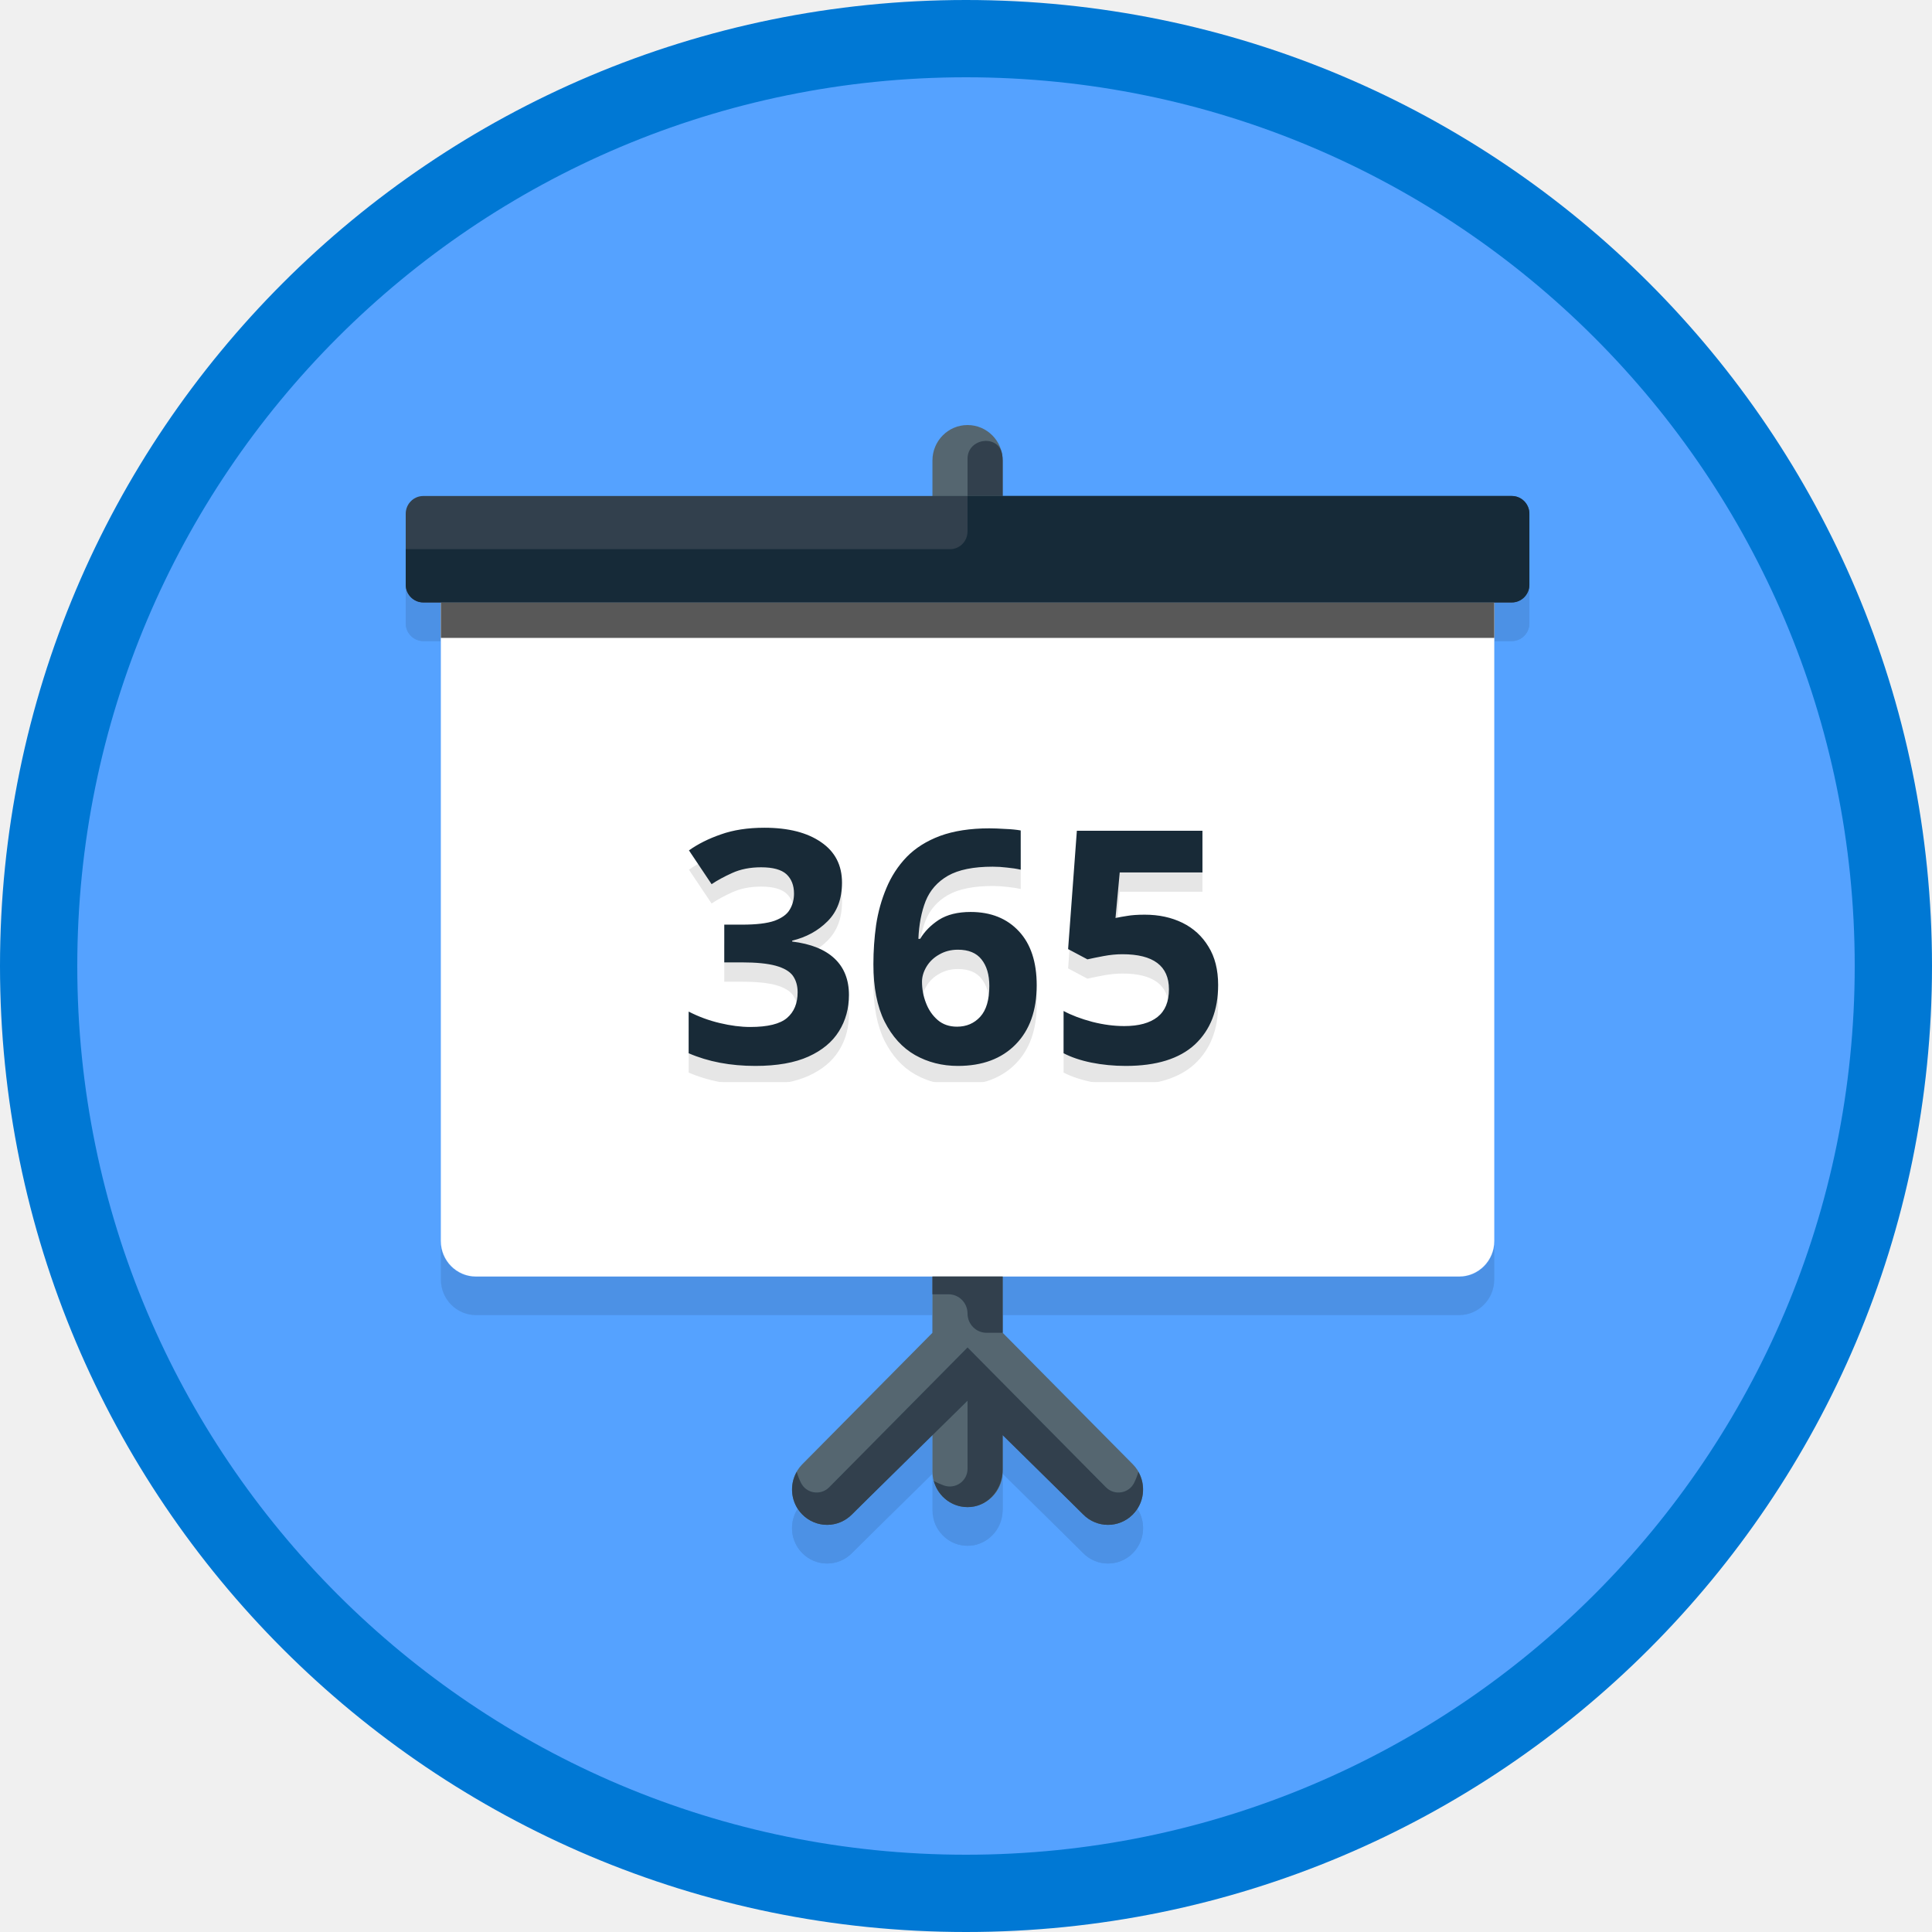
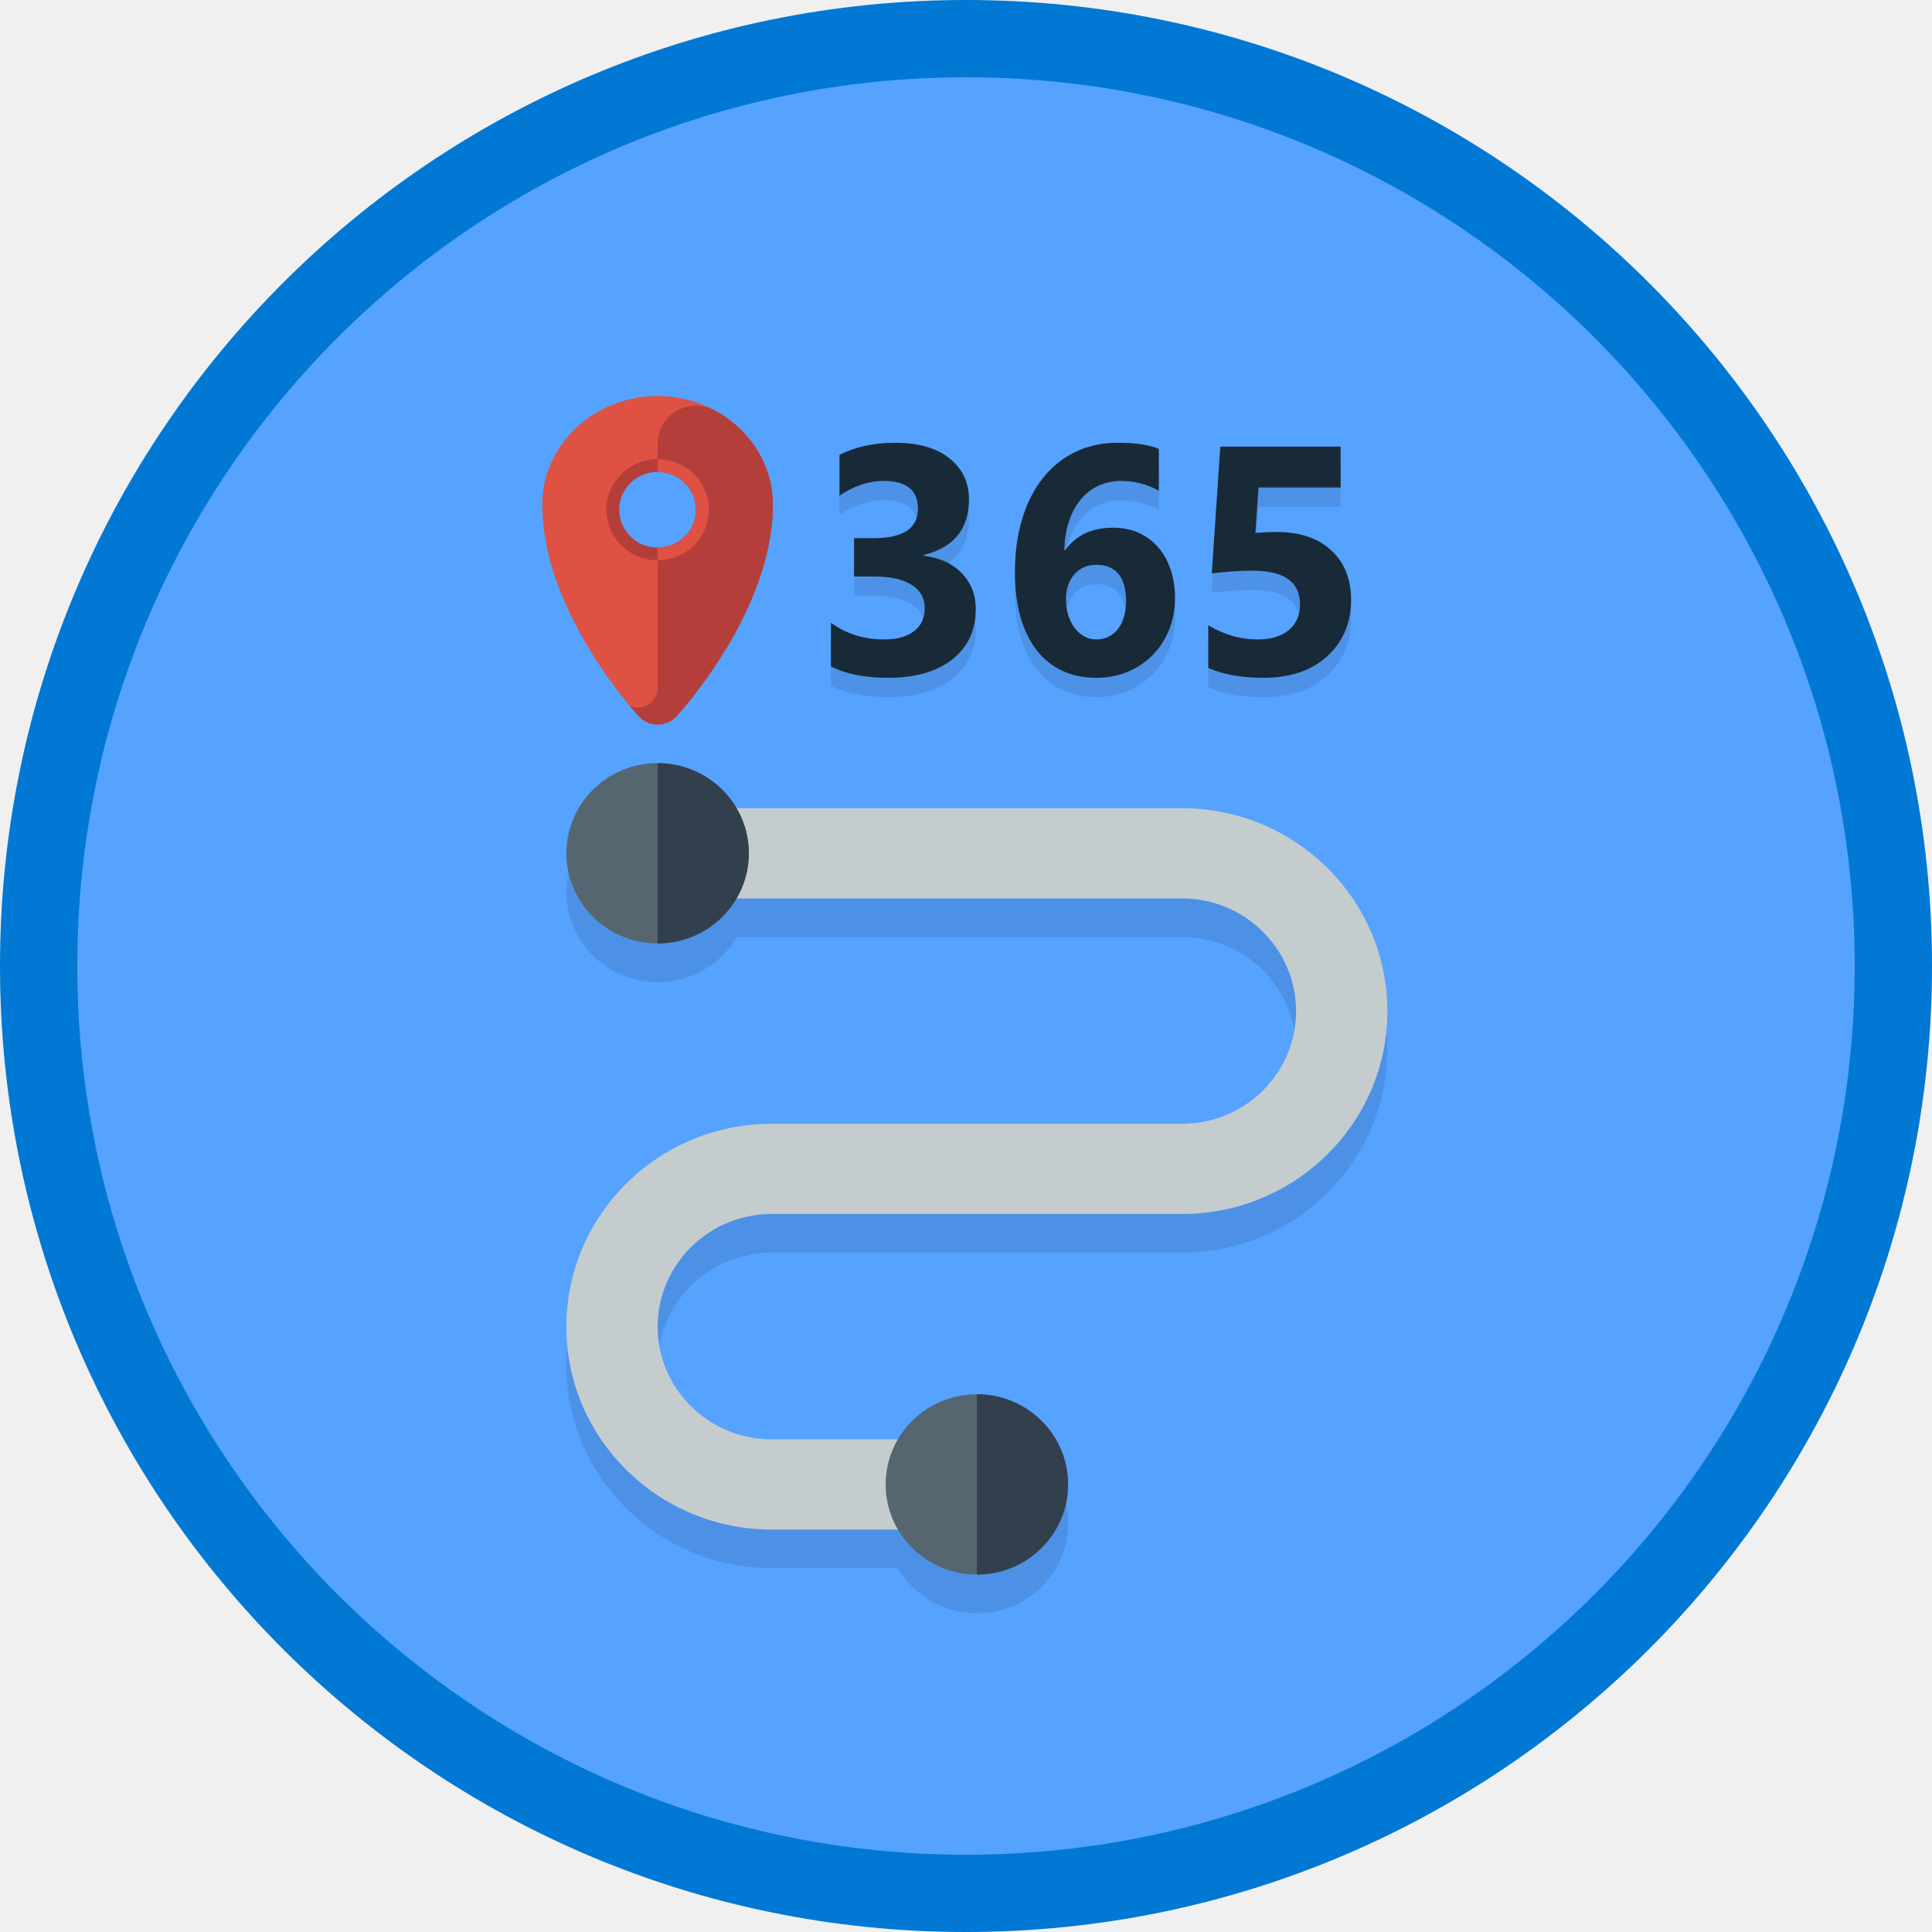
<svg xmlns="http://www.w3.org/2000/svg" xmlns:xlink="http://www.w3.org/1999/xlink" width="100px" height="100px" viewBox="0 0 100 100" version="1.1">
  <defs>
    <rect id="path-1" x="0" y="0" width="96" height="96" rx="48" />
-     <filter x="-6.8%" y="-7.0%" width="113.6%" height="114.0%" filterUnits="objectBoundingBox" id="filter-3">
+     <filter x="-9.3%" y="-9.5%" width="118.6%" height="119.0%" filterUnits="objectBoundingBox" id="filter-3">
      <feOffset dx="0" dy="2" in="SourceAlpha" result="shadowOffsetOuter1" />
-       <feColorMatrix values="0 0 0 0 0   0 0 0 0 0   0 0 0 0 0  0 0 0 0.1 0" type="matrix" in="shadowOffsetOuter1" result="shadowMatrixOuter1" />
+       <feColorMatrix values="0 0 0 0 0   0 0 0 0 0   0 0 0 0 0  0 0 0 0.101 0" type="matrix" in="shadowOffsetOuter1" result="shadowMatrixOuter1" />
      <feMerge>
        <feMergeNode in="shadowMatrixOuter1" />
        <feMergeNode in="SourceGraphic" />
      </feMerge>
    </filter>
-     <text id="text-4" font-family="SegoeUI-Bold, Segoe UI" font-size="16.8" font-weight="bold" fill="#182A37">
-       <tspan x="33.005" y="53">365</tspan>
-     </text>
-     <filter x="-0.9%" y="-2.3%" width="101.8%" height="109.1%" filterUnits="objectBoundingBox" id="filter-5">
+     <path d="M41.009,32.492 L41.009,30.236 C41.796,30.81 42.715,31.097 43.765,31.097 C44.427,31.097 44.942,30.955 45.311,30.671 C45.68,30.387 45.865,29.99 45.865,29.481 C45.865,28.956 45.637,28.552 45.18,28.267 C44.723,27.983 44.096,27.841 43.297,27.841 L42.206,27.841 L42.206,25.856 L43.215,25.856 C44.747,25.856 45.512,25.347 45.512,24.33 C45.512,23.373 44.924,22.894 43.748,22.894 C42.961,22.894 42.195,23.149 41.452,23.657 L41.452,21.541 C42.277,21.125 43.24,20.917 44.339,20.917 C45.542,20.917 46.479,21.188 47.149,21.729 C47.819,22.271 48.154,22.974 48.154,23.838 C48.154,25.374 47.374,26.337 45.816,26.725 L45.816,26.766 C46.647,26.87 47.303,27.172 47.784,27.673 C48.266,28.173 48.506,28.787 48.506,29.514 C48.506,30.613 48.104,31.483 47.3,32.123 C46.497,32.763 45.386,33.083 43.97,33.083 C42.756,33.083 41.769,32.886 41.009,32.492 Z M58.818,28.965 C58.818,29.544 58.716,30.086 58.514,30.589 C58.312,31.092 58.03,31.528 57.669,31.897 C57.308,32.266 56.879,32.556 56.381,32.767 C55.884,32.977 55.34,33.083 54.749,33.083 C54.087,33.083 53.495,32.96 52.973,32.713 C52.451,32.467 52.009,32.111 51.648,31.643 C51.287,31.175 51.011,30.603 50.82,29.924 C50.628,29.246 50.532,28.478 50.532,27.619 C50.532,26.608 50.657,25.69 50.906,24.867 C51.155,24.044 51.51,23.34 51.972,22.755 C52.434,22.17 52.993,21.717 53.65,21.397 C54.306,21.077 55.044,20.917 55.865,20.917 C56.772,20.917 57.478,21.024 57.981,21.237 L57.981,23.403 C57.385,23.064 56.734,22.894 56.029,22.894 C55.591,22.894 55.195,22.979 54.839,23.149 C54.484,23.318 54.179,23.559 53.924,23.871 C53.67,24.182 53.471,24.558 53.326,24.998 C53.181,25.439 53.103,25.929 53.092,26.471 L53.141,26.471 C53.699,25.7 54.522,25.314 55.61,25.314 C56.097,25.314 56.537,25.402 56.931,25.577 C57.325,25.752 57.661,25.999 57.94,26.319 C58.219,26.639 58.435,27.023 58.588,27.472 C58.741,27.92 58.818,28.418 58.818,28.965 Z M56.283,29.129 C56.283,27.865 55.766,27.234 54.732,27.234 C54.497,27.234 54.284,27.278 54.093,27.365 C53.901,27.453 53.737,27.576 53.6,27.734 C53.464,27.893 53.358,28.08 53.285,28.296 C53.211,28.512 53.174,28.751 53.174,29.014 C53.174,29.304 53.212,29.574 53.289,29.826 C53.365,30.078 53.473,30.298 53.613,30.486 C53.752,30.675 53.918,30.824 54.109,30.933 C54.3,31.043 54.514,31.097 54.749,31.097 C54.984,31.097 55.196,31.05 55.385,30.954 C55.573,30.858 55.735,30.724 55.869,30.552 C56.003,30.38 56.105,30.172 56.176,29.929 C56.247,29.685 56.283,29.419 56.283,29.129 Z M60.54,32.574 L60.54,30.359 C61.344,30.851 62.2,31.097 63.108,31.097 C63.791,31.097 64.326,30.935 64.712,30.609 C65.097,30.284 65.29,29.842 65.29,29.285 C65.29,28.12 64.467,27.537 62.821,27.537 C62.214,27.537 61.514,27.584 60.721,27.677 L61.164,21.114 L67.39,21.114 L67.39,23.231 L63.141,23.231 L62.977,25.585 C63.398,25.552 63.761,25.536 64.068,25.536 C65.276,25.536 66.222,25.853 66.906,26.487 C67.59,27.122 67.931,27.975 67.931,29.047 C67.931,30.233 67.524,31.203 66.709,31.955 C65.894,32.707 64.79,33.083 63.395,33.083 C62.263,33.083 61.311,32.913 60.54,32.574 Z" id="path-4" />
+     <filter x="-1.9%" y="-4.1%" width="103.7%" height="116.4%" filterUnits="objectBoundingBox" id="filter-5">
      <feOffset dx="0" dy="1" in="SourceAlpha" result="shadowOffsetOuter1" />
      <feColorMatrix values="0 0 0 0 0   0 0 0 0 0   0 0 0 0 0  0 0 0 0.098 0" type="matrix" in="shadowOffsetOuter1" />
    </filter>
  </defs>
  <g id="Badges" stroke="none" stroke-width="1" fill="none" fill-rule="evenodd">
    <g id="M365-SFA-Generalist-1" transform="translate(-50, -260)">
      <g id="M365-SFA-Generalist/introduction" transform="translate(50, 260)">
        <g id="Mask" transform="translate(2, 2)">
          <mask id="mask-2" fill="white">
            <use xlink:href="#path-1" />
          </mask>
          <use id="BG" fill="#55A2FF" xlink:href="#path-1" />
-           <g id="Projector-Screen" filter="url(#filter-3)" mask="url(#mask-2)">
-             <g transform="translate(19, 20)">
-               <path d="M37.636,53.792 L30.898,46.985 L30.898,44.072 C30.898,43.058 30.084,42.236 29.08,42.236 C28.077,42.236 27.263,43.058 27.263,44.072 L27.263,46.985 L20.525,53.792 C19.816,54.509 19.816,55.672 20.525,56.389 C20.881,56.748 21.345,56.927 21.81,56.927 C22.276,56.927 22.74,56.748 23.095,56.389 L27.263,52.178 L27.263,54.172 C27.263,55.186 28.077,56.009 29.08,56.009 C30.084,56.009 30.898,55.186 30.898,54.172 L30.898,52.178 L35.066,56.389 C35.421,56.748 35.885,56.927 36.351,56.927 C36.816,56.927 37.28,56.748 37.636,56.389 C38.345,55.672 38.345,54.509 37.636,53.792" id="Fill-1016" fill="#546670" />
-               <path d="M56.343,9.182 L56.343,42.236 C56.343,43.246 55.525,44.072 54.526,44.072 L3.635,44.072 C2.635,44.072 1.818,43.246 1.818,42.236 L1.818,9.182 L56.343,9.182" id="Fill-1017" fill="#FFFFFF" />
-               <path d="M29.08,5.509 C28.077,5.509 27.263,4.686 27.263,3.673 L27.263,1.836 C27.263,0.822 28.077,0 29.08,0 C30.084,0 30.898,0.822 30.898,1.836 L30.898,3.673 C30.898,4.686 30.084,5.509 29.08,5.509" id="Fill-1018" fill="#546670" />
-               <path d="M58.161,8.264 C58.161,8.769 57.752,9.182 57.252,9.182 L0.909,9.182 C0.409,9.182 0,8.769 0,8.264 L0,4.591 C0,4.086 0.409,3.673 0.909,3.673 L57.252,3.673 C57.752,3.673 58.161,4.086 58.161,4.591 L58.161,8.264" id="Fill-1019" fill="#30404D" />
-               <polygon id="Fill-1020" fill="#585858" points="1.818 11.018 56.343 11.018 56.343 9.182 1.818 9.182" />
-               <path d="M21.917,54.983 C21.48,55.423 20.733,55.31 20.458,54.752 C20.364,54.563 20.291,54.372 20.239,54.183 C19.842,54.884 19.933,55.79 20.525,56.389 C20.881,56.748 21.345,56.927 21.81,56.927 C22.276,56.927 22.74,56.748 23.095,56.389 L29.08,50.5 L29.08,47.745 L21.917,54.983" id="Fill-1022" fill="#30404D" />
-               <path d="M36.244,54.983 C36.68,55.423 37.427,55.31 37.703,54.752 C37.796,54.563 37.87,54.372 37.922,54.183 C38.319,54.884 38.228,55.79 37.636,56.389 C37.28,56.748 36.816,56.927 36.351,56.927 C35.885,56.927 35.421,56.748 35.066,56.389 L29.08,50.5 L29.08,47.745 L36.244,54.983" id="Fill-1023" fill="#30404D" />
-               <path d="M29.08,49.582 L29.08,54.024 C29.08,54.662 28.453,55.097 27.856,54.889 C27.669,54.823 27.494,54.744 27.334,54.654 C27.558,55.484 28.335,56.083 29.246,56.001 C30.202,55.916 30.898,55.034 30.898,54.064 L30.898,49.582 L29.08,49.582" id="Fill-1024" fill="#30404D" />
-               <path d="M27.263,44.072 L27.263,44.991 L28.094,44.991 C28.639,44.991 29.08,45.437 29.08,45.988 C29.08,46.539 29.522,46.985 30.067,46.985 L30.898,46.985 L30.898,44.072 L27.263,44.072" id="Fill-1025" fill="#30404D" />
-               <path d="M0.909,9.182 L57.252,9.182 C57.752,9.182 58.161,8.769 58.161,8.264 L58.161,4.591 C58.161,4.086 57.752,3.673 57.252,3.673 L29.08,3.673 L29.08,5.509 C29.08,6.016 28.673,6.427 28.172,6.427 L0,6.427 L0,8.264 C0,8.769 0.409,9.182 0.909,9.182" id="Fill-1026" fill="#182A37" />
-               <path d="M29.08,1.747 L29.08,3.673 L30.898,3.673 L30.898,1.836 C30.898,1.731 30.889,1.628 30.873,1.528 C30.693,0.458 29.08,0.663 29.08,1.747" id="Fill-1027" fill="#30404D" />
+           <g id="Group-4" filter="url(#filter-3)" mask="url(#mask-2)">
+             <g transform="translate(48.81604, 58.5) scale(1, -1) translate(-48.81604, -58.5) translate(27.31604, 37.5)">
+               <path d="M31.869,18.667 L10.623,18.667 C7.369,18.667 4.721,16.05 4.721,12.833 C4.721,9.617 7.369,7 10.623,7 L21.246,7 C22.549,7 23.607,5.955 23.607,4.667 C23.607,3.379 22.549,2.333 21.246,2.333 L10.623,2.333 C4.765,2.333 0,7.043 0,12.833 C0,18.623 4.765,23.333 10.623,23.333 L31.869,23.333 C35.124,23.333 37.771,25.95 37.771,29.167 C37.771,32.383 35.124,35 31.869,35 L4.721,35 C3.417,35 2.361,36.045 2.361,37.333 C2.361,38.621 3.417,39.667 4.721,39.667 L31.869,39.667 C37.727,39.667 42.493,34.957 42.493,29.167 C42.493,23.377 37.727,18.667 31.869,18.667" id="Fill-100" fill="#C5CCCD" />
+               <path d="M9.443,37.333 C9.443,39.91 7.329,42 4.721,42 C2.114,42 0,39.91 0,37.333 C0,34.756 2.114,32.667 4.721,32.667 C7.329,32.667 9.443,34.756 9.443,37.333" id="Fill-101" fill="#546670" />
+               <path d="M25.968,4.667 C25.968,7.244 23.854,9.333 21.246,9.333 C18.639,9.333 16.525,7.244 16.525,4.667 C16.525,2.09 18.639,0 21.246,0 C23.854,0 25.968,2.09 25.968,4.667" id="Fill-102" fill="#546670" />
+               <path d="M25.968,4.667 C25.968,2.09 23.854,0 21.246,0 L21.246,9.333 C23.854,9.333 25.968,7.244 25.968,4.667" id="Fill-106" fill="#30404D" />
+               <path d="M9.443,37.333 C9.443,34.756 7.329,32.667 4.721,32.667 L4.721,42 C7.329,42 9.443,39.91 9.443,37.333" id="Fill-107" fill="#30404D" />
            </g>
          </g>
-           <g id="365" mask="url(#mask-2)" fill="#182A37" fill-opacity="1">
-             <use filter="url(#filter-5)" xlink:href="#text-4" />
-             <use xlink:href="#text-4" />
+           <g id="365" mask="url(#mask-2)">
+             <use fill="black" fill-opacity="1" filter="url(#filter-5)" xlink:href="#path-4" />
+             <use fill="#182A37" fill-rule="evenodd" xlink:href="#path-4" />
+           </g>
+           <g id="Group-7" mask="url(#mask-2)">
+             <g transform="translate(26.0687, 18.5)">
+               <path d="M5.969,7.846 C4.87,7.846 3.979,6.967 3.979,5.885 C3.979,4.802 4.87,3.923 5.969,3.923 C7.067,3.923 7.958,4.802 7.958,5.885 C7.958,6.967 7.067,7.846 5.969,7.846 Z M5.969,0 C2.677,0 0,2.523 0,5.624 C0,11.1 4.784,16.351 4.987,16.572 C5.239,16.845 5.595,17 5.969,17 C6.342,17 6.699,16.845 6.95,16.572 C7.154,16.351 11.937,11.1 11.937,5.624 C11.937,2.523 9.26,0 5.969,0 Z" id="Fill-99" fill="#DF5142" />
+               <path d="M8.911,0.732 C7.586,0.022 5.969,0.971 5.969,2.458 L5.969,3.923 C7.067,3.923 7.958,4.802 7.958,5.885 C7.958,6.967 7.067,7.846 5.969,7.846 L5.969,15.101 C5.969,15.831 5.195,16.349 4.529,16.03 L4.513,16.022 C4.774,16.336 4.952,16.534 4.988,16.572 C5.239,16.845 5.595,17 5.969,17 C6.342,17 6.699,16.845 6.95,16.572 C7.154,16.351 11.937,11.1 11.937,5.624 C11.937,3.53 10.717,1.7 8.911,0.732" id="Fill-103" fill="#B43F3A" />
+               <path d="M5.969,7.846 C4.87,7.846 3.979,6.968 3.979,5.885 C3.979,4.801 4.87,3.923 5.969,3.923 L5.969,3.269 C4.504,3.269 3.316,4.44 3.316,5.885 C3.316,7.329 4.504,8.5 5.969,8.5 L5.969,7.846" id="Fill-104" fill="#B43F3A" />
+               <path d="M5.969,3.923 C7.068,3.923 7.958,4.801 7.958,5.885 C7.958,6.968 7.068,7.846 5.969,7.846 L5.969,8.5 C7.434,8.5 8.621,7.329 8.621,5.885 C8.621,4.44 7.434,3.269 5.969,3.269 L5.969,3.923" id="Fill-105" fill="#DF5142" />
+             </g>
          </g>
        </g>
        <g id="Azure-Border" stroke="#0078D4" stroke-width="4">
          <rect x="2" y="2" width="96" height="96" rx="48" />
        </g>
      </g>
    </g>
  </g>
</svg>
